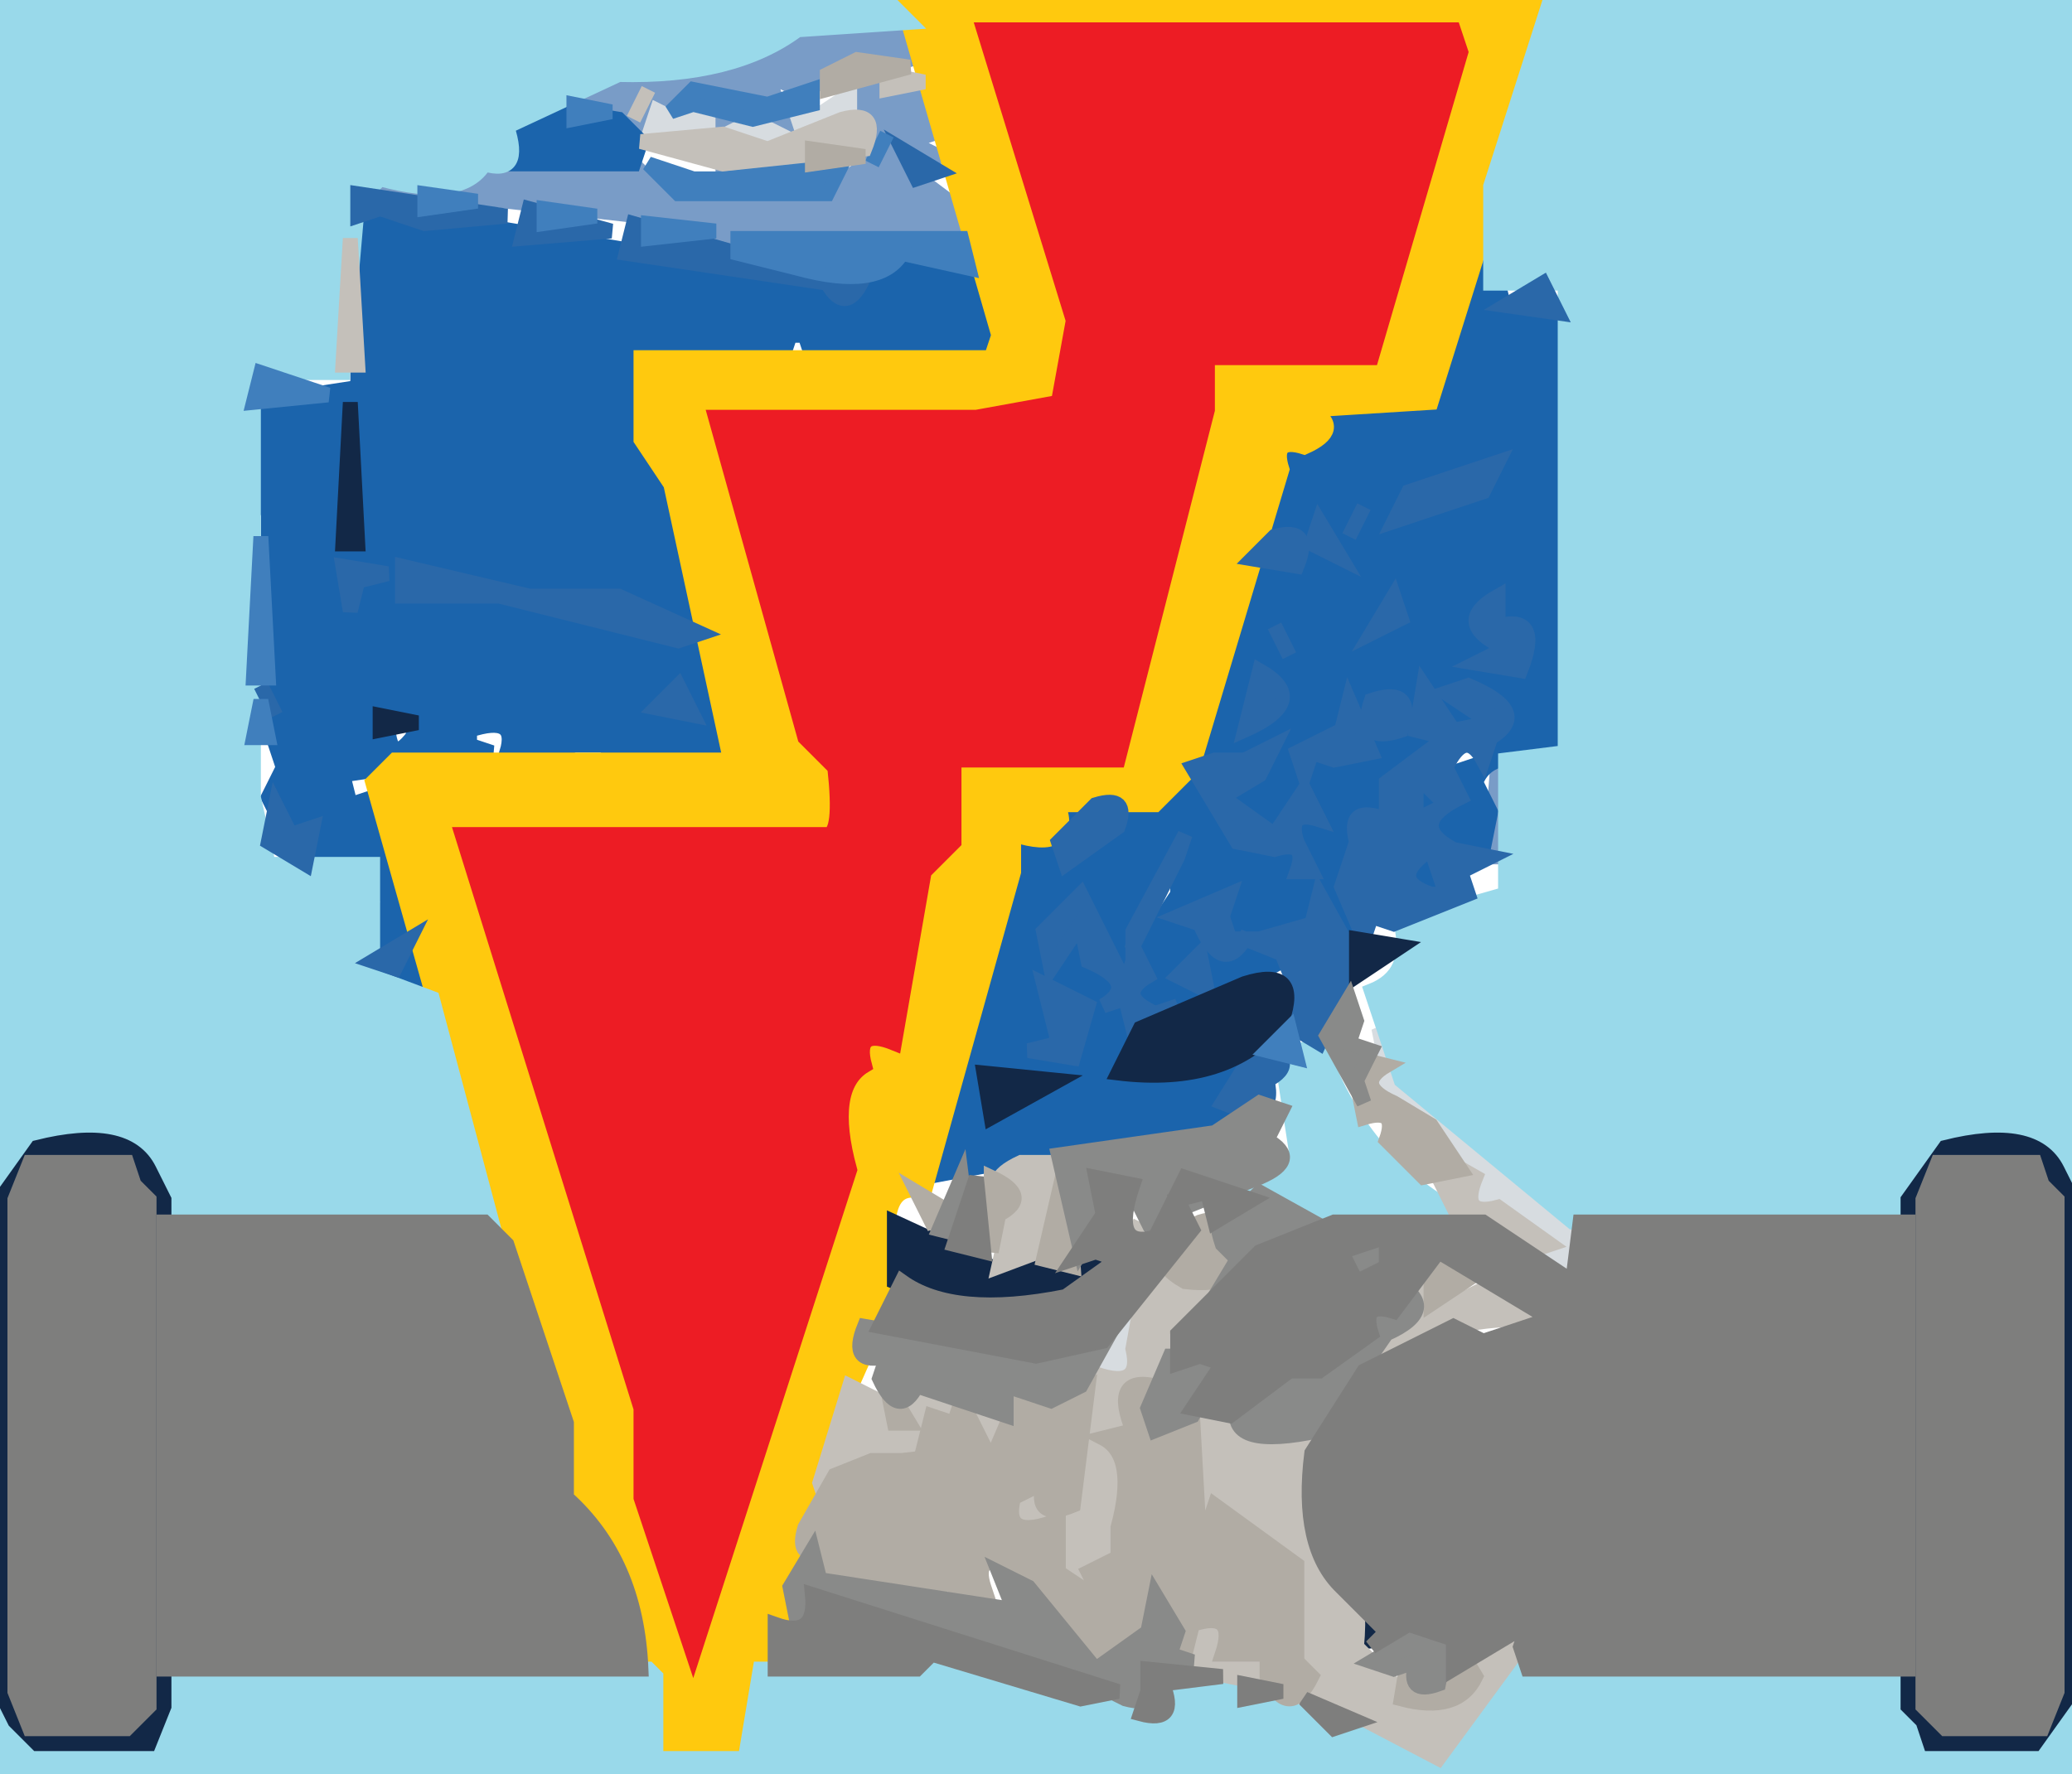
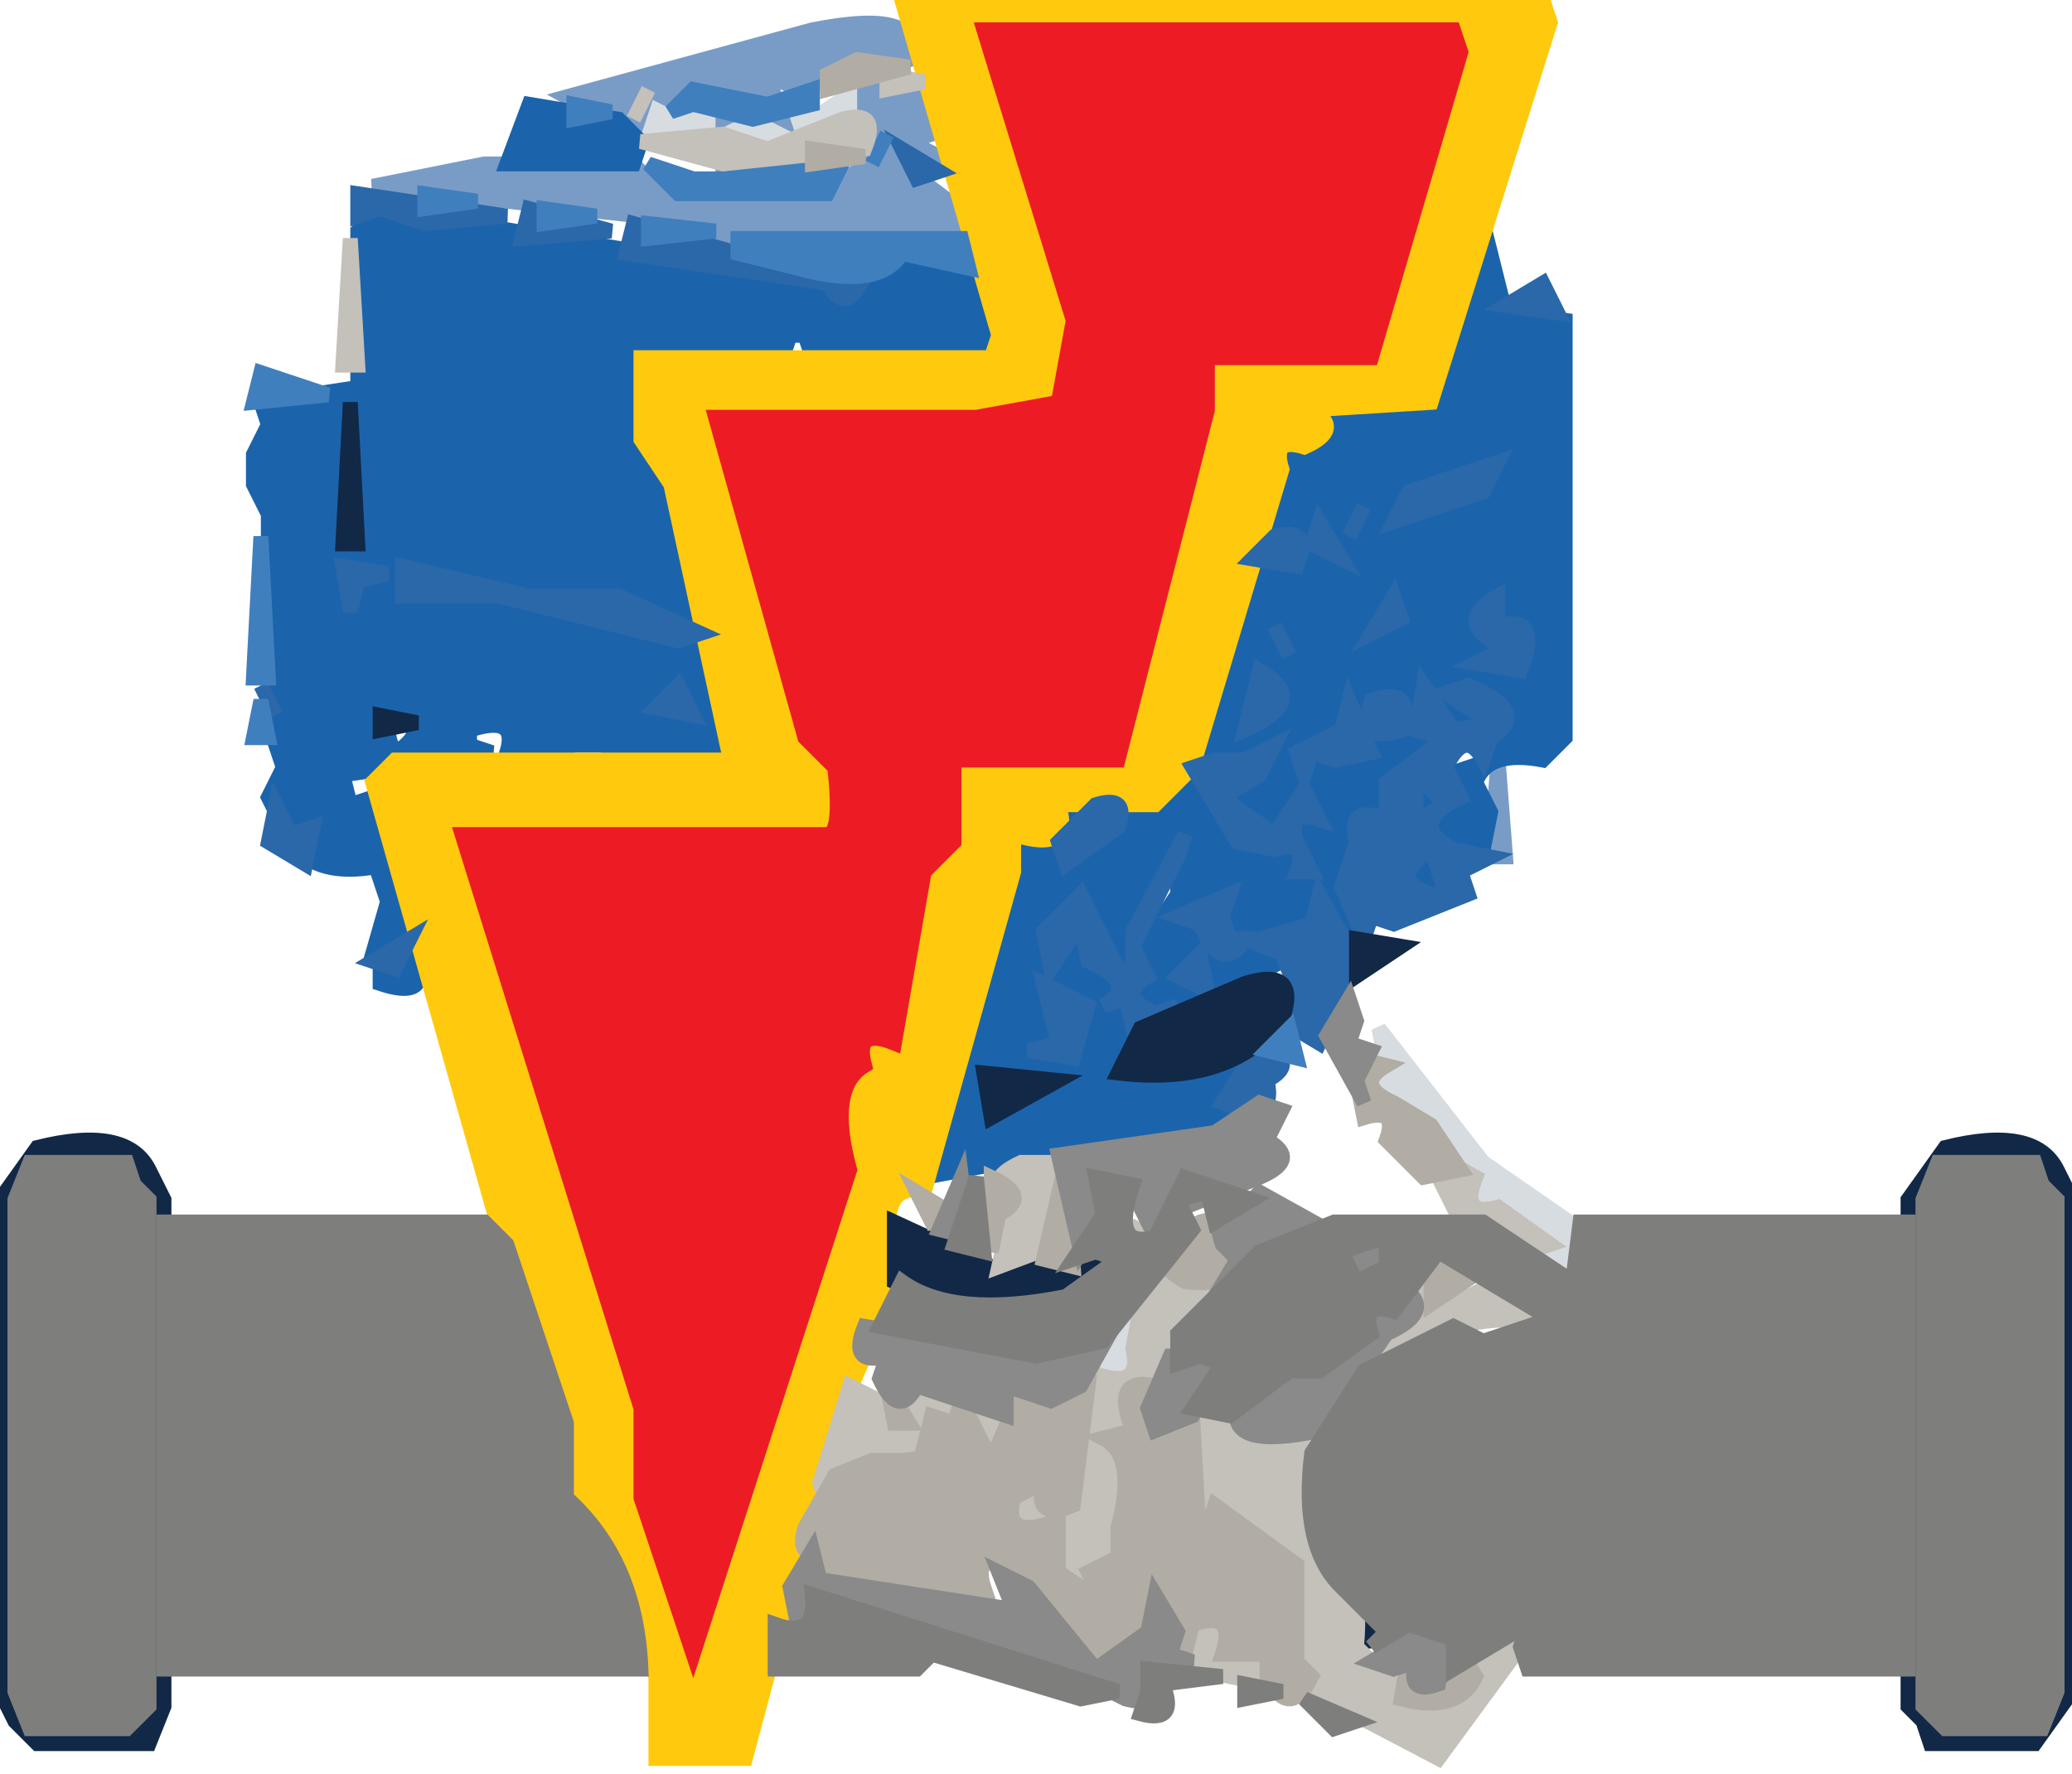
<svg xmlns="http://www.w3.org/2000/svg" width="139" height="119" viewBox="0 0 139 119" preserveAspectRatio="none" data-brewpanel-traced="Valve_Ball_OpenH_1.png" data-score="0.844">
  <path fill="rgb(215,220,224)" stroke="rgb(215,220,224)" stroke-width="1" opacity="1" d="M 44.5 6 L 44.5 8 L 46.5 7 Q 47.7 9.2 52.5 8 L 54.5 8 L 57.5 6 L 58 8 L 51.5 10 L 48.5 9 Q 42.4 10.3 43 7.5 L 44.5 6 Z " />
  <path fill="rgb(215,220,224)" stroke="rgb(215,220,224)" stroke-width="1" opacity="1" d="M 92.5 69 L 99.5 78 L 106 82.5 L 105.5 86 L 103 84.5 Q 105.8 82.7 101.5 81 Q 98.2 82.1 99 79.5 L 94.5 74 Q 91.9 74.8 93 71.5 L 92.5 69 Z " />
  <path fill="rgb(215,220,224)" stroke="rgb(215,220,224)" stroke-width="1" opacity="1" d="M 76.5 86 L 77 89.5 L 76 92 Q 73.3 93.1 74 90.5 L 76.5 86 Z " />
  <path fill="rgb(121,156,199)" stroke="rgb(121,156,199)" stroke-width="1" opacity="1" d="M 54.5 2 Q 62.1 0.5 61 4 L 53.5 6 L 51.5 5 L 52.5 8 L 50.5 7 L 48.5 8 L 48.5 7 Q 50.8 7.8 50 5.5 L 48.5 6 L 45.5 7 L 43.5 6 L 42.5 9 L 38 6.5 L 54.5 2 Z " />
  <path fill="rgb(121,156,199)" stroke="rgb(121,156,199)" stroke-width="1" opacity="1" d="M 58 6 L 62 6 L 62 7.5 L 62.5 9 L 61 9.5 L 63 10.5 L 61 11.5 L 65 14.5 L 64.5 16 L 48.5 16 L 47.5 15 L 25 12.5 L 32.5 11 L 42.5 11 Q 46 15 55.5 13 L 60 9.5 L 58 9 L 58 6 Z " />
  <path fill="rgb(121,156,199)" stroke="rgb(121,156,199)" stroke-width="1" opacity="1" d="M 48.5 11 L 53 11.5 L 48.5 12 L 48.5 11 Z " />
  <path fill="rgb(121,156,199)" stroke="rgb(121,156,199)" stroke-width="1" opacity="1" d="M 100.5 51 L 101 57.5 L 100 57.5 L 100.5 51 Z " />
  <path fill="rgb(27,100,172)" stroke="rgb(27,100,172)" stroke-width="1" opacity="1" d="M 35.5 7 L 41.5 8 L 43 9.5 L 42.5 11 L 34 11 L 35.5 7 Z " />
  <path fill="rgb(27,100,172)" stroke="rgb(27,100,172)" stroke-width="1" opacity="1" d="M 25.5 14 L 55.5 19 L 60 18.5 Q 59.3 16.3 61.5 17 L 66 18 L 67 24 L 54.5 24 L 54 22.5 L 53 22.5 L 52.5 24 L 43 24 L 43 29.5 L 45 32.5 L 47 41.5 L 45.5 41 L 27 38 Q 25.9 41.5 33.5 40 L 39.5 42 L 44.5 42 L 48 44.5 L 49 51 L 41.5 51 L 40.5 50 L 38.5 50 L 36.5 51 L 34 50.5 Q 34.8 47.9 31.5 49 L 31.5 50 L 33 50.5 L 23 52 L 23.5 54 L 25 53.5 L 26 58 Q 20.5 59.3 19 55.5 L 18 53.5 L 19 51.5 L 18 48.5 L 18 46.5 L 18 34.5 L 17 32.5 L 17 30.5 L 18 28.5 L 17.5 27 L 24 26 L 24 15.5 L 25.5 14 Z M 24 27 L 23 37 L 24 37 L 24 27 Z M 23 38 L 24 41 L 24 39 L 26 39 L 23 38 Z M 26 48 Q 26 52 28 49 L 26 48 Z " />
  <path fill="rgb(27,100,172)" stroke="rgb(27,100,172)" stroke-width="1" opacity="1" d="M 99.5 15 L 101 21 L 105 21.5 L 105 38.5 L 105 40.5 L 105 49.5 L 103.5 51 Q 99.8 50.3 99 52.5 L 100 54.5 L 99.5 57 Q 95.5 57.5 95 54.5 L 93.5 52 L 93 55 Q 90.3 53.9 91 56.5 L 91 60.5 L 90.5 63 L 89.5 62 L 87 63.5 L 87.5 62 L 84 63.5 L 86 64.5 L 79.5 68 L 76 67.5 L 75 72.5 L 76.5 72 L 83.5 70 L 82 72.5 Q 81.3 74.8 83.5 74 L 83.5 75 L 62 79 Q 61.5 73.7 65 71.5 L 64 69.5 L 68 56 L 71 56 Q 69.9 53.3 72.5 54 L 71 56.5 L 71.5 58 L 75 55.5 L 75.5 54 L 78 55 L 79.5 52 Q 81.8 51.3 81 53.5 L 83 52.5 L 80 51 Q 78.9 48.3 81.5 49 L 81 47.5 L 84.5 38 Q 88.3 39 87 36 L 84.5 37 L 84 35.5 L 86 30 L 89 28.5 L 88.5 27 L 95.5 27 L 96 25.5 L 99.5 15 Z M 98 32 L 98 33 L 100 33 L 98 32 Z M 95 33 L 94 35 L 97 34 L 95 33 Z M 101 40 Q 97 42 101 44 L 99 45 L 102 45 L 101 40 Z M 98 41 L 97 45 L 98 45 L 98 41 Z M 96 46 L 95 49 L 97 49 L 96 46 Z M 91 47 Q 91 50 89 49 L 90 51 L 92 51 L 91 47 Z M 92 47 Q 91 50 94 49 Q 95 46 92 47 Z M 98 49 L 94 52 L 97 53 L 97 52 L 100 51 Q 101 48 98 49 Z M 88 53 Q 86 56 89 55 L 88 53 Z M 83 55 L 83 57 L 85 56 L 83 55 Z M 87 55 L 85 57 L 87 57 L 87 55 Z M 79 57 L 76 62 L 77 63 L 79 60 L 79 57 Z M 73 60 Q 68 62 72 64 L 73 62 L 73 60 Z M 80 61 L 81 62 L 82 63 Q 83 60 80 61 Z M 74 62 L 73 65 L 74 65 L 74 62 Z M 81 64 L 79 66 L 81 67 L 81 64 Z M 70 66 L 71 70 L 69 71 L 72 71 L 73 68 L 70 66 Z M 66 72 L 67 75 L 71 73 L 66 72 Z " />
  <path fill="rgb(27,100,172)" stroke="rgb(27,100,172)" stroke-width="1" opacity="1" d="M 94.5 56 L 97 59.5 L 94.5 61 L 92 59.5 L 95 57.5 L 94.5 56 Z " />
  <path fill="rgb(27,100,172)" stroke="rgb(27,100,172)" stroke-width="1" opacity="1" d="M 25.5 59 Q 28.1 58.2 27 61.5 L 28 64.5 Q 28.8 67.1 25.5 66 L 25.5 65 L 27 64.5 L 25 64 L 26 60.5 L 25.5 59 Z " />
  <path fill="rgb(255,201,14)" stroke="rgb(255,201,14)" stroke-width="1" opacity="1" d="M 60.5 0 L 103.5 0 L 104 1.5 L 96 27 L 88 27.5 Q 90.2 28.8 87.5 30 Q 85.3 29.3 86 31.5 L 80 51.5 L 77.5 54 L 71 54 Q 72.1 57.3 68 56 L 68 58.5 L 62 80 Q 58.5 78.9 60 86.5 L 56 95.5 L 50 118 L 44 118 L 44 112.5 L 38 98.5 L 25 52.5 L 26.5 51 L 49 51 L 45 32.5 L 43 29.5 L 43 24 L 66.5 24 L 67 22.5 L 60.5 0 Z M 66 2 L 72 22 L 71 27 L 66 28 L 48 28 L 54 50 L 56 52 Q 56 56 56 56 L 31 56 L 43 95 L 43 101 L 47 111 L 57 79 Q 56 73 58 72 Q 57 69 60 70 L 62 59 L 64 57 L 64 51 L 75 51 L 81 28 L 81 24 L 92 24 L 98 4 L 98 2 L 66 2 Z " />
-   <path fill="rgb(153,217,234)" stroke="rgb(153,217,234)" stroke-width="1" opacity="1" d="M 0 0 L 59.5 0 L 61 1.5 L 53.5 2 Q 49.2 5.2 41.5 5 L 34 8.5 Q 35.1 11.8 32.5 11 Q 31 13.5 25.5 12 L 24 13.5 L 23 25 L 17.5 25 L 17 25.5 L 17 53.5 L 18 58 L 25 58 L 25 65.5 L 29 67 L 33 82 L 11.5 82 L 11 80.5 L 8.5 77 Q 2.5 75.5 1 78.5 L 0.5 80 L 0 0 Z " />
-   <path fill="rgb(153,217,234)" stroke="rgb(153,217,234)" stroke-width="1" opacity="1" d="M 104 0 L 139 0 L 139 79.5 L 138 79.5 L 136.5 77 Q 130.5 75.5 129 78.5 L 128 82 L 105.5 82 L 94 72.5 L 92 66.5 Q 94.8 65.4 94 62 L 101 60 L 101 51 L 105 50.5 L 105 19 L 100 19 L 100 12.5 L 104 0 Z " />
-   <path fill="rgb(153,217,234)" stroke="rgb(153,217,234)" stroke-width="1" opacity="1" d="M 88.5 70 Q 91.2 77.9 98 81.5 L 88.5 82 L 83 79.5 L 87 77.5 L 86 71 L 88.5 70 Z " />
-   <path fill="rgb(153,217,234)" stroke="rgb(153,217,234)" stroke-width="1" opacity="1" d="M 11 112 L 43.5 112 L 44 112.5 L 44 118 L 50 118 L 51 112 L 66.5 112 L 78 115 Q 76.7 111.7 81.5 113 L 96.5 118 L 101.5 112 L 127.5 112 L 128 114.5 L 129 117 L 136.5 117 L 138 115.5 L 138.5 114 L 139 119 L 0.5 119 Q -0.5 119 0 114.5 L 1 114.5 L 2.5 117 L 9.5 117 L 10 115.5 L 11 112 Z " />
  <path fill="rgb(42,104,169)" stroke="rgb(42,104,169)" stroke-width="1" opacity="1" d="M 60.5 10 L 63 11.5 L 61.5 12 L 60.5 10 Z " />
  <path fill="rgb(42,104,169)" stroke="rgb(42,104,169)" stroke-width="1" opacity="1" d="M 24 13 L 34 14.5 L 28.5 15 L 25.5 14 L 24 14.5 L 24 13 Z " />
  <path fill="rgb(42,104,169)" stroke="rgb(42,104,169)" stroke-width="1" opacity="1" d="M 35.5 14 L 41 15.5 L 35 16 L 35.5 14 Z " />
  <path fill="rgb(42,104,169)" stroke="rgb(42,104,169)" stroke-width="1" opacity="1" d="M 42.5 15 L 56.5 19 L 58 18.5 Q 56.8 21.3 55.5 19 L 42 17 L 42.5 15 Z " />
  <path fill="rgb(42,104,169)" stroke="rgb(42,104,169)" stroke-width="1" opacity="1" d="M 103.5 19 L 104.5 21 L 101 20.5 L 103.5 19 Z " />
  <path fill="rgb(42,104,169)" stroke="rgb(42,104,169)" stroke-width="1" opacity="1" d="M 100.5 31 L 99.5 33 L 93.5 35 L 94.5 33 L 100.5 31 Z " />
  <path fill="rgb(42,104,169)" stroke="rgb(42,104,169)" stroke-width="1" opacity="1" d="M 91.5 34 L 90.5 36 L 91.5 34 Z " />
  <path fill="rgb(42,104,169)" stroke="rgb(42,104,169)" stroke-width="1" opacity="1" d="M 88.5 35 L 90 37.5 L 88 36.5 L 88.5 35 Z " />
  <path fill="rgb(42,104,169)" stroke="rgb(42,104,169)" stroke-width="1" opacity="1" d="M 85.5 36 Q 88.1 35.3 87 38 L 84 37.5 L 85.5 36 Z " />
  <path fill="rgb(42,104,169)" stroke="rgb(42,104,169)" stroke-width="1" opacity="1" d="M 23 38 L 26 38.5 L 24 39 L 23.5 41 L 23 38 Z " />
  <path fill="rgb(42,104,169)" stroke="rgb(42,104,169)" stroke-width="1" opacity="1" d="M 27 38 L 35.5 40 L 41.5 40 L 47 42.5 L 45.5 43 L 33.5 40 L 27 40 L 27 38 Z " />
  <path fill="rgb(42,104,169)" stroke="rgb(42,104,169)" stroke-width="1" opacity="1" d="M 93.5 40 L 94 41.5 L 92 42.5 L 93.5 40 Z " />
  <path fill="rgb(42,104,169)" stroke="rgb(42,104,169)" stroke-width="1" opacity="1" d="M 100.5 40 L 100.5 42 Q 103.5 41.2 102 45 L 99 44.5 L 101 43.5 Q 97.3 41.8 100.5 40 Z " />
  <path fill="rgb(42,104,169)" stroke="rgb(42,104,169)" stroke-width="1" opacity="1" d="M 85.5 42 L 86.5 44 L 85.5 42 Z " />
  <path fill="rgb(42,104,169)" stroke="rgb(42,104,169)" stroke-width="1" opacity="1" d="M 84.5 45 Q 88 47 83.5 49 L 84.5 45 Z " />
  <path fill="rgb(42,104,169)" stroke="rgb(42,104,169)" stroke-width="1" opacity="1" d="M 17.5 46 L 18.5 48 L 17.5 46 Z " />
  <path fill="rgb(42,104,169)" stroke="rgb(42,104,169)" stroke-width="1" opacity="1" d="M 45.5 46 L 46.5 48 L 44 47.5 L 45.5 46 Z " />
  <path fill="rgb(42,104,169)" stroke="rgb(42,104,169)" stroke-width="1" opacity="1" d="M 95.5 46 L 97.5 49 L 100 48.5 L 97 46.5 L 98.5 46 Q 102.8 47.8 100 49.5 L 99.5 51 Q 98.3 48.8 97 51.5 L 98 53.5 Q 94.3 55.3 97.5 57 L 100 57.5 L 98 58.5 L 98.5 60 L 93.5 62 L 92 61.5 L 91.5 63 L 90 59.5 L 91 56.5 Q 90.3 53.9 93 55 L 93 52.5 L 97 49.5 L 95 49 L 95.5 46 Z M 95 52 L 95 55 L 97 54 L 95 52 Z M 96 57 Q 93 59 96 60 L 97 60 L 96 57 Z " />
  <path fill="rgb(42,104,169)" stroke="rgb(42,104,169)" stroke-width="1" opacity="1" d="M 90.5 47 L 92 50.5 L 89.5 51 L 88 50.5 L 87.5 52 L 87 50.5 L 90 49 L 90.5 47 Z " />
  <path fill="rgb(42,104,169)" stroke="rgb(42,104,169)" stroke-width="1" opacity="1" d="M 92 47 Q 95 46 94 49 Q 91 50 92 47 Z " />
  <path fill="rgb(42,104,169)" stroke="rgb(42,104,169)" stroke-width="1" opacity="1" d="M 85.5 50 L 84.5 52 L 82 53.5 L 85.5 56 L 87.5 53 L 88.5 55 Q 86.3 54.3 87 56.5 L 88 58.5 L 87 58.5 Q 87.8 56.3 85.5 57 L 83 56.5 L 80 51.5 L 81.5 51 L 83.5 51 L 85.5 50 Z " />
  <path fill="rgb(42,104,169)" stroke="rgb(42,104,169)" stroke-width="1" opacity="1" d="M 18.5 54 L 19.5 56 L 21 55.5 L 20.5 58 L 18 56.5 L 18.5 54 Z " />
  <path fill="rgb(42,104,169)" stroke="rgb(42,104,169)" stroke-width="1" opacity="1" d="M 73.5 54 Q 75.8 53.3 75 55.5 L 71.5 58 L 71 56.5 L 73.5 54 Z " />
  <path fill="rgb(42,104,169)" stroke="rgb(42,104,169)" stroke-width="1" opacity="1" d="M 79.5 56 L 79 57.5 L 76 63.5 L 77 65.5 Q 74.8 66.8 77.5 68 L 79 67.5 L 76 69 L 75.5 67 L 74 67.5 Q 76.5 66 73 64.5 L 72.5 62 L 70.5 65 L 70 62.5 L 72.5 60 L 75.5 66 L 76 64.5 L 76 62.5 L 79.5 56 Z " />
  <path fill="rgb(42,104,169)" stroke="rgb(42,104,169)" stroke-width="1" opacity="1" d="M 82.5 60 L 82 61.5 L 82.5 63 L 84.5 63 L 88 62 L 88.5 60 L 91 64.5 L 88.5 70 L 86 68.5 L 87 66.5 L 86 64 L 83.5 63 Q 82 65.5 80.5 62 L 79 61.5 L 82.5 60 Z " />
  <path fill="rgb(42,104,169)" stroke="rgb(42,104,169)" stroke-width="1" opacity="1" d="M 27.5 63 L 26.5 65 L 25 64.5 L 27.5 63 Z " />
  <path fill="rgb(42,104,169)" stroke="rgb(42,104,169)" stroke-width="1" opacity="1" d="M 80.5 64 L 81 66.5 L 79 65.5 L 80.5 64 Z " />
  <path fill="rgb(42,104,169)" stroke="rgb(42,104,169)" stroke-width="1" opacity="1" d="M 70 66 L 73 67.5 L 72 71 L 69 70.5 L 71 70 L 70 66 Z " />
  <path fill="rgb(42,104,169)" stroke="rgb(42,104,169)" stroke-width="1" opacity="1" d="M 84.5 70 Q 87.3 71.3 85 72.5 Q 85.7 75.5 82 74 L 84.5 70 Z " />
  <path fill="rgb(18,40,71)" stroke="rgb(18,40,71)" stroke-width="1" opacity="1" d="M 23.5 27 L 24 36.5 L 23 36.5 L 23.5 27 Z " />
  <path fill="rgb(18,40,71)" stroke="rgb(18,40,71)" stroke-width="1" opacity="1" d="M 25.5 48 L 28 48.5 L 25.5 49 L 25.5 48 Z " />
  <path fill="rgb(18,40,71)" stroke="rgb(18,40,71)" stroke-width="1" opacity="1" d="M 91 63 L 94 63.5 L 91 65.5 L 91 63 Z " />
  <path fill="rgb(18,40,71)" stroke="rgb(18,40,71)" stroke-width="1" opacity="1" d="M 83.5 66 Q 87.3 64.8 86 68.5 Q 82.4 72.9 75 72 L 76.5 69 L 83.5 66 Z " />
  <path fill="rgb(18,40,71)" stroke="rgb(18,40,71)" stroke-width="1" opacity="1" d="M 66 72 L 71 72.5 L 66.5 75 L 66 72 Z " />
  <path fill="rgb(18,40,71)" stroke="rgb(18,40,71)" stroke-width="1" opacity="1" d="M 2.5 77 Q 8.5 75.5 10 78.5 L 11 80.5 L 11 114.5 L 10 117 L 2.5 117 L 1 115.5 L 0 113.5 L 0 80.5 L 2.5 77 Z M 2 78 L 1 81 L 1 114 L 2 116 L 9 116 L 10 115 L 10 81 L 9 80 L 9 78 L 2 78 Z " />
  <path fill="rgb(18,40,71)" stroke="rgb(18,40,71)" stroke-width="1" opacity="1" d="M 130.5 77 Q 136.5 75.5 138 78.5 L 139 80.5 L 139 113.5 L 136.5 117 L 129.5 117 L 129 115.5 L 128 114.5 L 128 80.5 L 130.5 77 Z M 130 78 L 129 81 L 129 115 L 131 116 L 137 116 L 138 114 L 138 81 L 137 80 L 137 78 L 130 78 Z " />
  <path fill="rgb(18,40,71)" stroke="rgb(18,40,71)" stroke-width="1" opacity="1" d="M 60 82 L 66.5 85 L 72.5 85 L 74.5 84 L 73.5 86 Q 70 88.5 62.5 87 L 60 86 L 60 82 Z " />
  <path fill="rgb(18,40,71)" stroke="rgb(18,40,71)" stroke-width="1" opacity="1" d="M 91.5 108 L 96 110.5 L 92.5 110 Q 89.7 110.7 91.5 108 Z " />
  <path fill="rgb(237,28,36)" stroke="rgb(237,28,36)" stroke-width="1" opacity="1" d="M 66 2 L 97.5 2 L 98 3.5 L 92 24 L 81 24 L 81 27.5 L 75 51 L 64 51 L 64 56.5 L 62 58.5 L 60 70 Q 57.3 68.9 58 71.5 Q 55.5 73 57 78.5 L 46.5 111 L 43 100.5 L 43 94.5 L 31 56 L 55.5 56 Q 56.5 56 56 51.5 L 54 49.5 L 48 28 L 65.5 28 L 71 27 L 72 21.5 L 66 2 Z " />
  <path fill="rgb(64,127,189)" stroke="rgb(64,127,189)" stroke-width="1" opacity="1" d="M 46.5 6 L 51.5 7 L 54.5 6 L 54.5 7 L 50.5 8 L 46.5 7 L 45 7.5 L 46.5 6 Z " />
  <path fill="rgb(64,127,189)" stroke="rgb(64,127,189)" stroke-width="1" opacity="1" d="M 38.5 7 L 41 7.5 L 38.5 8 L 38.5 7 Z " />
  <path fill="rgb(64,127,189)" stroke="rgb(64,127,189)" stroke-width="1" opacity="1" d="M 59.5 9 L 58.5 11 L 59.5 9 Z " />
  <path fill="rgb(64,127,189)" stroke="rgb(64,127,189)" stroke-width="1" opacity="1" d="M 43.5 11 L 46.5 12 L 48.5 12 L 56.5 11 L 55.5 13 L 45.5 13 L 43.5 11 Z " />
  <path fill="rgb(64,127,189)" stroke="rgb(64,127,189)" stroke-width="1" opacity="1" d="M 28.5 13 L 32 13.5 L 28.5 14 L 28.5 13 Z " />
  <path fill="rgb(64,127,189)" stroke="rgb(64,127,189)" stroke-width="1" opacity="1" d="M 36.5 14 L 40 14.5 L 36.5 15 L 36.5 14 Z " />
  <path fill="rgb(64,127,189)" stroke="rgb(64,127,189)" stroke-width="1" opacity="1" d="M 43.5 15 L 48 15.5 L 43.5 16 L 43.5 15 Z " />
  <path fill="rgb(64,127,189)" stroke="rgb(64,127,189)" stroke-width="1" opacity="1" d="M 49.5 16 L 64.5 16 L 65 18 L 60.5 17 Q 59 19.5 53.5 18 L 49.5 17 L 49.5 16 Z " />
  <path fill="rgb(64,127,189)" stroke="rgb(64,127,189)" stroke-width="1" opacity="1" d="M 17.5 25 L 22 26.5 L 17 27 L 17.5 25 Z " />
  <path fill="rgb(64,127,189)" stroke="rgb(64,127,189)" stroke-width="1" opacity="1" d="M 17.5 36 L 18 45.5 L 17 45.5 L 17.5 36 Z " />
  <path fill="rgb(64,127,189)" stroke="rgb(64,127,189)" stroke-width="1" opacity="1" d="M 17.5 47 L 18 49.5 L 17 49.5 L 17.5 47 Z " />
  <path fill="rgb(64,127,189)" stroke="rgb(64,127,189)" stroke-width="1" opacity="1" d="M 86.5 69 L 87 71 L 85 70.5 L 86.5 69 Z " />
  <path fill="rgb(196,192,186)" stroke="rgb(196,192,186)" stroke-width="1" opacity="1" d="M 59.5 5 L 62 5.5 L 59.5 6 L 59.5 5 Z " />
  <path fill="rgb(196,192,186)" stroke="rgb(196,192,186)" stroke-width="1" opacity="1" d="M 43.5 6 L 42.5 8 L 43.5 6 Z " />
  <path fill="rgb(196,192,186)" stroke="rgb(196,192,186)" stroke-width="1" opacity="1" d="M 56.5 8 Q 59.1 7.3 58 10 L 48.5 11 L 43 9.5 L 48.5 9 L 51.5 10 L 56.5 8 Z " />
  <path fill="rgb(196,192,186)" stroke="rgb(196,192,186)" stroke-width="1" opacity="1" d="M 23.5 16 L 24 24.5 L 23 24.5 L 23.5 16 Z " />
  <path fill="rgb(196,192,186)" stroke="rgb(196,192,186)" stroke-width="1" opacity="1" d="M 95.5 77 L 99 79 Q 97.9 81.7 100.5 81 L 104 83.5 L 102.5 84 L 98 82 L 95.5 77 Z " />
  <path fill="rgb(196,192,186)" stroke="rgb(196,192,186)" stroke-width="1" opacity="1" d="M 68.5 78 L 71 78 L 71 83.5 L 67 85 L 68 80.5 Q 65.7 79.3 68.5 78 Z " />
  <path fill="rgb(196,192,186)" stroke="rgb(196,192,186)" stroke-width="1" opacity="1" d="M 76.5 82 L 75.5 84 L 76.5 82 Z " />
  <path fill="rgb(196,192,186)" stroke="rgb(196,192,186)" stroke-width="1" opacity="1" d="M 77 85 L 81 86 L 79.5 89 L 78 89 L 78 93 L 76 93 Q 77.5 96.8 74.5 96 L 75 97.5 Q 76.3 102.2 74 103.5 L 74.5 105 L 73 105.5 L 74 107.5 L 71 105.5 L 71 102 Q 67.2 103.5 68 100.5 L 70 99.5 Q 69.3 102.1 72 101 L 73 92 Q 76.7 93.5 76 90.5 L 77 85 Z " />
  <path fill="rgb(196,192,186)" stroke="rgb(196,192,186)" stroke-width="1" opacity="1" d="M 95.5 86 L 96.5 88 L 100.5 86 L 104 88.5 Q 96.5 88.3 93 91 Q 92 88 95 89 L 95.5 86 Z " />
  <path fill="rgb(196,192,186)" stroke="rgb(196,192,186)" stroke-width="1" opacity="1" d="M 57 93 L 60 94.5 L 60.5 96 L 61 94 Q 64.8 92.5 64 95.5 L 62 95.5 Q 61.2 98.5 65 97 Q 64 94 67 95 L 66.5 98 L 64.5 98 Q 59.5 97 58.5 100 L 56 99 L 55.5 101 L 55 99.5 L 57 93 Z " />
  <path fill="rgb(196,192,186)" stroke="rgb(196,192,186)" stroke-width="1" opacity="1" d="M 80.5 95 L 87.5 97 L 89 96.5 Q 86.8 97.7 88 102.5 Q 91.6 104.4 91 110.5 L 94.5 114 Q 98.3 114.8 99 112.5 Q 97.9 109.2 100.5 110 L 102.5 109 L 102 110.5 L 96.5 118 L 86 112.5 L 87 111.5 L 87 105 L 81.5 101 L 80.5 104 L 80.5 95 Z " />
  <path fill="rgb(196,192,186)" stroke="rgb(196,192,186)" stroke-width="1" opacity="1" d="M 80 109 Q 83 108 82 111 L 85 111 L 85 113 L 80 112 L 80 109 Z " />
  <path fill="rgb(177,172,164)" stroke="rgb(177,172,164)" stroke-width="1" opacity="1" d="M 57.5 4 L 61 4.5 L 55.5 6 L 55.5 5 L 57.5 4 Z " />
  <path fill="rgb(177,172,164)" stroke="rgb(177,172,164)" stroke-width="1" opacity="1" d="M 54.5 10 L 58 10.5 L 54.5 11 L 54.5 10 Z " />
  <path fill="rgb(177,172,164)" stroke="rgb(177,172,164)" stroke-width="1" opacity="1" d="M 91 71 L 93 71.5 Q 90.8 72.8 93.5 74 L 96 75.5 L 98 78.5 L 95.5 79 L 93 76.5 Q 93.8 74.3 91.5 75 L 91 72.5 L 91 71 Z " />
  <path fill="rgb(177,172,164)" stroke="rgb(177,172,164)" stroke-width="1" opacity="1" d="M 71.5 78 L 72 85 L 70 84.5 L 71.5 78 Z " />
  <path fill="rgb(177,172,164)" stroke="rgb(177,172,164)" stroke-width="1" opacity="1" d="M 66.5 79 Q 69.3 80.3 67 81.5 L 66.5 84 L 66.5 79 Z " />
  <path fill="rgb(177,172,164)" stroke="rgb(177,172,164)" stroke-width="1" opacity="1" d="M 61.5 80 L 64 81.5 L 62.5 82 L 61.5 80 Z " />
  <path fill="rgb(177,172,164)" stroke="rgb(177,172,164)" stroke-width="1" opacity="1" d="M 80.5 82 Q 82.8 81.3 82 83.5 L 84 83.5 Q 83.5 86.5 79.5 86 Q 76 84 80.5 82 Z " />
  <path fill="rgb(177,172,164)" stroke="rgb(177,172,164)" stroke-width="1" opacity="1" d="M 96 85 L 99 85.5 L 96 87.5 L 96 85 Z " />
  <path fill="rgb(177,172,164)" stroke="rgb(177,172,164)" stroke-width="1" opacity="1" d="M 59.5 93 L 61 95.5 L 60 95.5 L 59.5 93 Z " />
  <path fill="rgb(177,172,164)" stroke="rgb(177,172,164)" stroke-width="1" opacity="1" d="M 67.5 93 L 70.5 94 L 73 93 L 72 101 Q 69.3 102.1 70 99.5 L 68 100.5 Q 67.2 103.5 71 102 L 71 105.5 L 74 107.5 L 73 105.5 L 75 104.5 L 75 102.5 Q 76.3 97.7 74 96.5 L 76 96 Q 74.5 92.3 77.5 93 L 77 94.5 L 77.5 96 L 80 95 L 80.5 104 L 81.5 101 L 87 105 L 87 111.5 L 88 112.5 Q 86.5 115.5 85 112.5 L 85 111 L 82 111 Q 83 108 80 109 L 79.5 111 L 77.5 107 L 74.5 112 L 69 107.5 L 67.5 105 Q 65.3 104.3 66 106.5 L 66.5 108 L 64 106.5 L 63.5 105 L 63 107 L 55 105.5 L 55.5 104 Q 53.3 104.8 54 102.5 L 56 99 L 58.5 98 L 60.5 98 L 65 97.5 L 62 97 L 62.5 95 L 64 95.5 L 64.5 94 L 66.5 98 L 68 94.5 L 67.5 93 Z " />
  <path fill="rgb(177,172,164)" stroke="rgb(177,172,164)" stroke-width="1" opacity="1" d="M 97.5 110 L 99 112.5 Q 97.8 115 94 114 L 94.5 111 L 95 113 L 97 112.5 Q 94.8 111.2 97.5 110 Z " />
  <path fill="rgb(137,138,137)" stroke="rgb(137,138,137)" stroke-width="1" opacity="1" d="M 90.5 67 L 91 68.5 L 90.5 70 L 92 70.5 L 91 72.5 L 91.5 74 L 89 69.5 L 90.5 67 Z " />
  <path fill="rgb(137,138,137)" stroke="rgb(137,138,137)" stroke-width="1" opacity="1" d="M 84.5 74 L 86 74.5 L 85 76.5 Q 87.3 77.8 84.5 79 L 79.5 81 L 78 80.5 L 77.5 83 L 75.5 79 L 73 79.5 L 74 81.5 L 72.5 84 L 71 77.5 L 81.5 76 L 84.5 74 Z " />
  <path fill="rgb(137,138,137)" stroke="rgb(137,138,137)" stroke-width="1" opacity="1" d="M 64.5 79 L 65 83 L 63 82.5 L 64.5 79 Z " />
  <path fill="rgb(137,138,137)" stroke="rgb(137,138,137)" stroke-width="1" opacity="1" d="M 84.5 80 L 89 82.5 Q 83.8 83.3 81.5 87 L 83 84.5 L 82 83.5 Q 80.9 80.2 83.5 81 L 84.5 80 Z " />
  <path fill="rgb(137,138,137)" stroke="rgb(137,138,137)" stroke-width="1" opacity="1" d="M 92.5 83 L 93 85 L 90.5 86 L 89.5 84 L 92.5 83 Z " />
  <path fill="rgb(137,138,137)" stroke="rgb(137,138,137)" stroke-width="1" opacity="1" d="M 93.5 86 Q 96.8 87.8 93 89.5 L 88.5 96 Q 82.4 97.3 83 94.5 L 87 91.5 L 86.5 90 Q 88 93.5 89.5 91 L 92 89.5 L 91 87.5 L 92.5 88 L 94 87.5 L 93.5 86 Z " />
  <path fill="rgb(137,138,137)" stroke="rgb(137,138,137)" stroke-width="1" opacity="1" d="M 75.5 87 L 75 88.5 L 72.5 93 L 70.5 94 L 67.5 93 L 67.5 95 L 61.5 93 Q 60.3 95.3 59 92.5 L 59.5 91 Q 56.9 91.7 58 89 L 69.5 91 L 74 90 L 75.5 87 Z " />
  <path fill="rgb(137,138,137)" stroke="rgb(137,138,137)" stroke-width="1" opacity="1" d="M 78.5 91 L 80.5 91 L 82 91.5 L 80 95 L 77.5 96 L 77 94.5 L 78.5 91 Z " />
  <path fill="rgb(137,138,137)" stroke="rgb(137,138,137)" stroke-width="1" opacity="1" d="M 54.5 104 L 55 106 L 68 108 L 67 105.5 L 69 106.5 L 73.5 112 L 77 109.5 L 77.5 107 L 79 109.5 L 78.5 111 L 80 111.5 L 77 112 Q 78.1 114.7 75.5 114 L 69.5 111 L 54.5 107 L 53.5 109 L 53 106.5 L 54.5 104 Z " />
  <path fill="rgb(137,138,137)" stroke="rgb(137,138,137)" stroke-width="1" opacity="1" d="M 94.5 110 L 97 110.5 L 96.5 113 Q 94.3 113.8 95 111.5 L 93.5 112 L 92 111.5 L 94.5 110 Z " />
  <path fill="rgb(126,126,125)" stroke="rgb(126,126,125)" stroke-width="1" opacity="1" d="M 2 78 L 8.5 78 L 9 79.5 L 10 80.5 L 10 114.5 L 8.5 116 L 2 116 L 1 113.5 L 1 80.5 L 2 78 Z " />
  <path fill="rgb(126,126,125)" stroke="rgb(126,126,125)" stroke-width="1" opacity="1" d="M 130 78 L 136.5 78 L 137 79.5 L 138 80.5 L 138 113.5 L 137 116 L 130.5 116 L 129 114.5 L 129 80.5 L 130 78 Z " />
  <path fill="rgb(126,126,125)" stroke="rgb(126,126,125)" stroke-width="1" opacity="1" d="M 65.5 79 L 66 84 L 64 83.5 L 65.5 79 Z " />
  <path fill="rgb(126,126,125)" stroke="rgb(126,126,125)" stroke-width="1" opacity="1" d="M 73.5 79 L 76 79.5 Q 74.5 83.9 77.5 83 L 79.5 79 L 84 80.5 L 81.5 82 L 81 80 L 79 80.5 L 80 82.5 L 74 90 L 69.5 91 L 59 89 L 60.5 86 Q 64 88.5 71.5 87 L 75 84.5 L 73.5 84 L 72 84.5 L 74 81.5 L 73.5 79 Z " />
  <path fill="rgb(126,126,125)" stroke="rgb(126,126,125)" stroke-width="1" opacity="1" d="M 11 82 L 32.5 82 L 34 83.5 L 38 95.5 L 38 100.5 Q 42.7 104.7 43 112 L 11 112 L 11 82 Z " />
  <path fill="rgb(126,126,125)" stroke="rgb(126,126,125)" stroke-width="1" opacity="1" d="M 89.5 82 L 99.5 82 L 105.5 86 L 106 82 L 128 82 L 128 112 L 102.5 112 L 102 110.5 L 102.5 109 L 97.5 112 L 97.5 110 L 94.5 109 L 92 110.5 L 93 109.5 L 90 106.5 Q 87.2 103.8 88 97.5 L 91.5 92 L 97.5 89 L 99.5 90 L 104 88.5 L 96.5 84 L 93.5 88 Q 91.3 87.3 92 89.5 L 88.5 92 L 86.5 92 L 82.5 95 L 80 94.5 L 82 91.5 L 80.5 91 L 79 91.5 L 79 89.5 L 84.5 84 L 89.5 82 Z M 93 83 L 90 84 L 91 86 L 93 85 L 93 83 Z " />
  <path fill="rgb(126,126,125)" stroke="rgb(126,126,125)" stroke-width="1" opacity="1" d="M 54.5 107 L 75 113.5 L 72.5 114 L 62.5 111 L 61.5 112 L 52 112 L 52 109 Q 54.8 110 54.5 107 Z " />
  <path fill="rgb(126,126,125)" stroke="rgb(126,126,125)" stroke-width="1" opacity="1" d="M 77 112 L 82 112.5 L 78 113 Q 79.1 115.7 76.5 115 L 77 113.5 L 77 112 Z " />
  <path fill="rgb(126,126,125)" stroke="rgb(126,126,125)" stroke-width="1" opacity="1" d="M 83.5 113 L 86 113.5 L 83.5 114 L 83.5 113 Z " />
  <path fill="rgb(126,126,125)" stroke="rgb(126,126,125)" stroke-width="1" opacity="1" d="M 87.5 114 L 91 115.5 L 89.5 116 L 87.5 114 Z " />
</svg>
